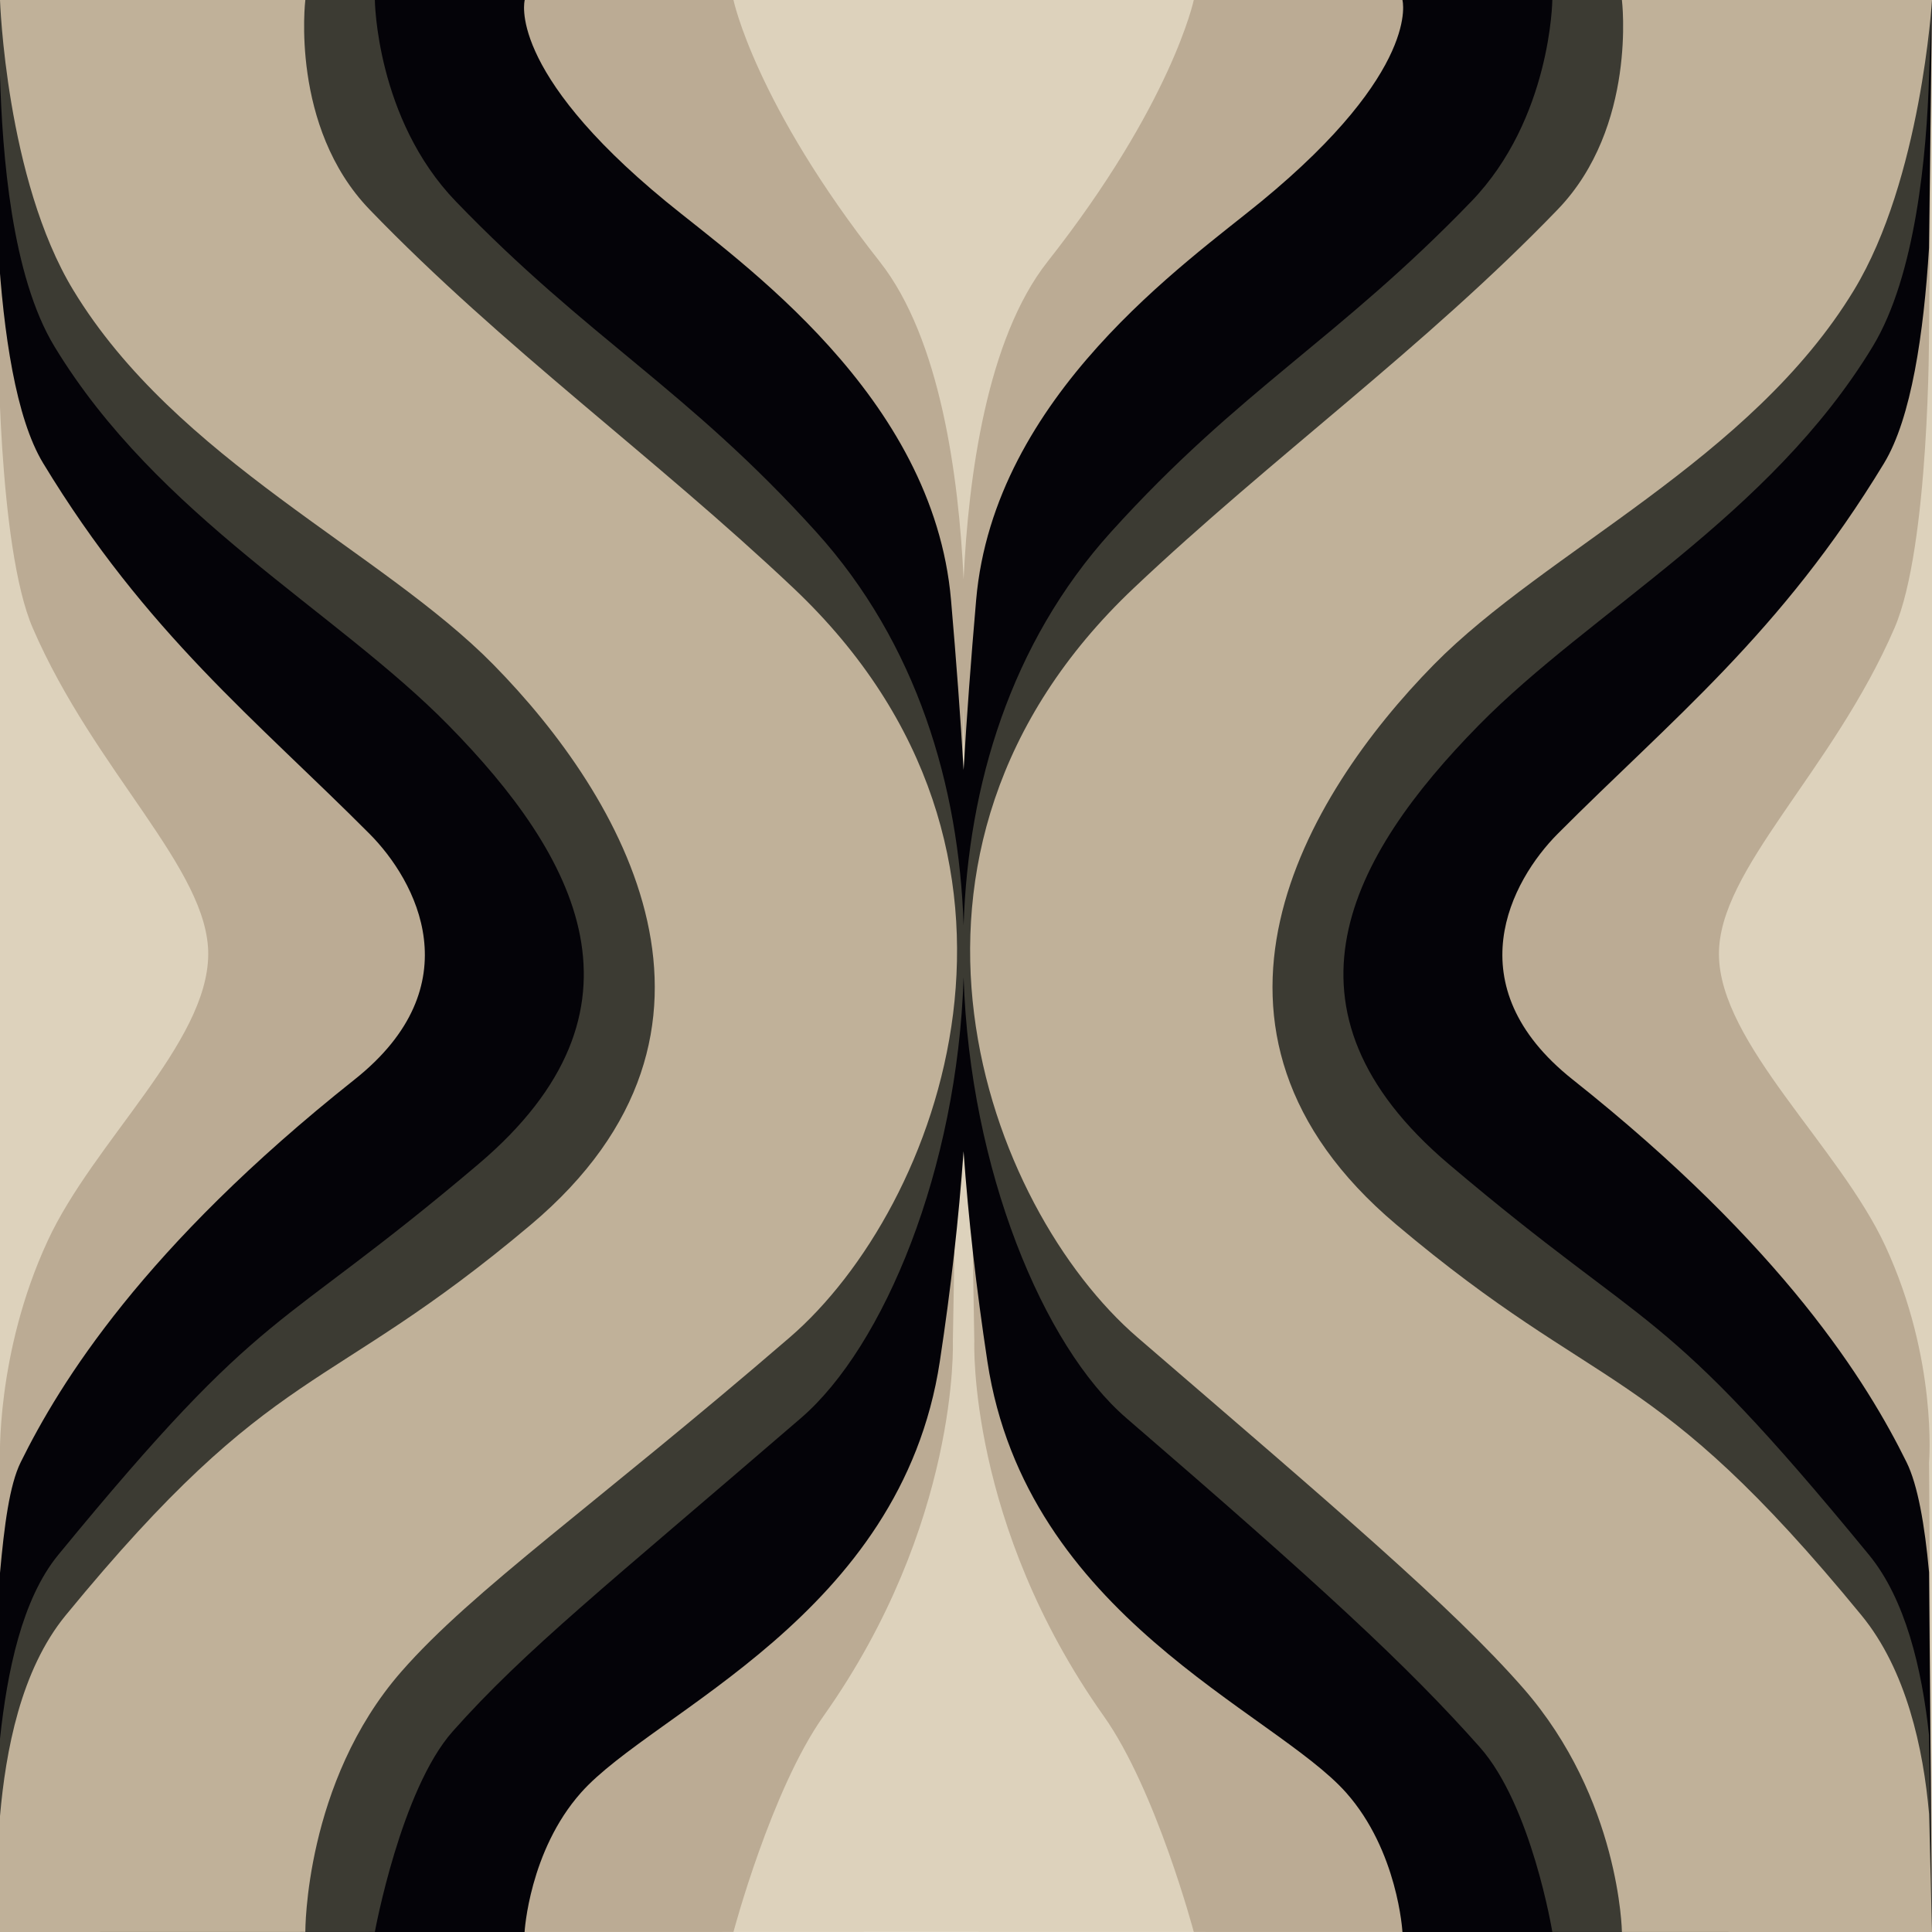
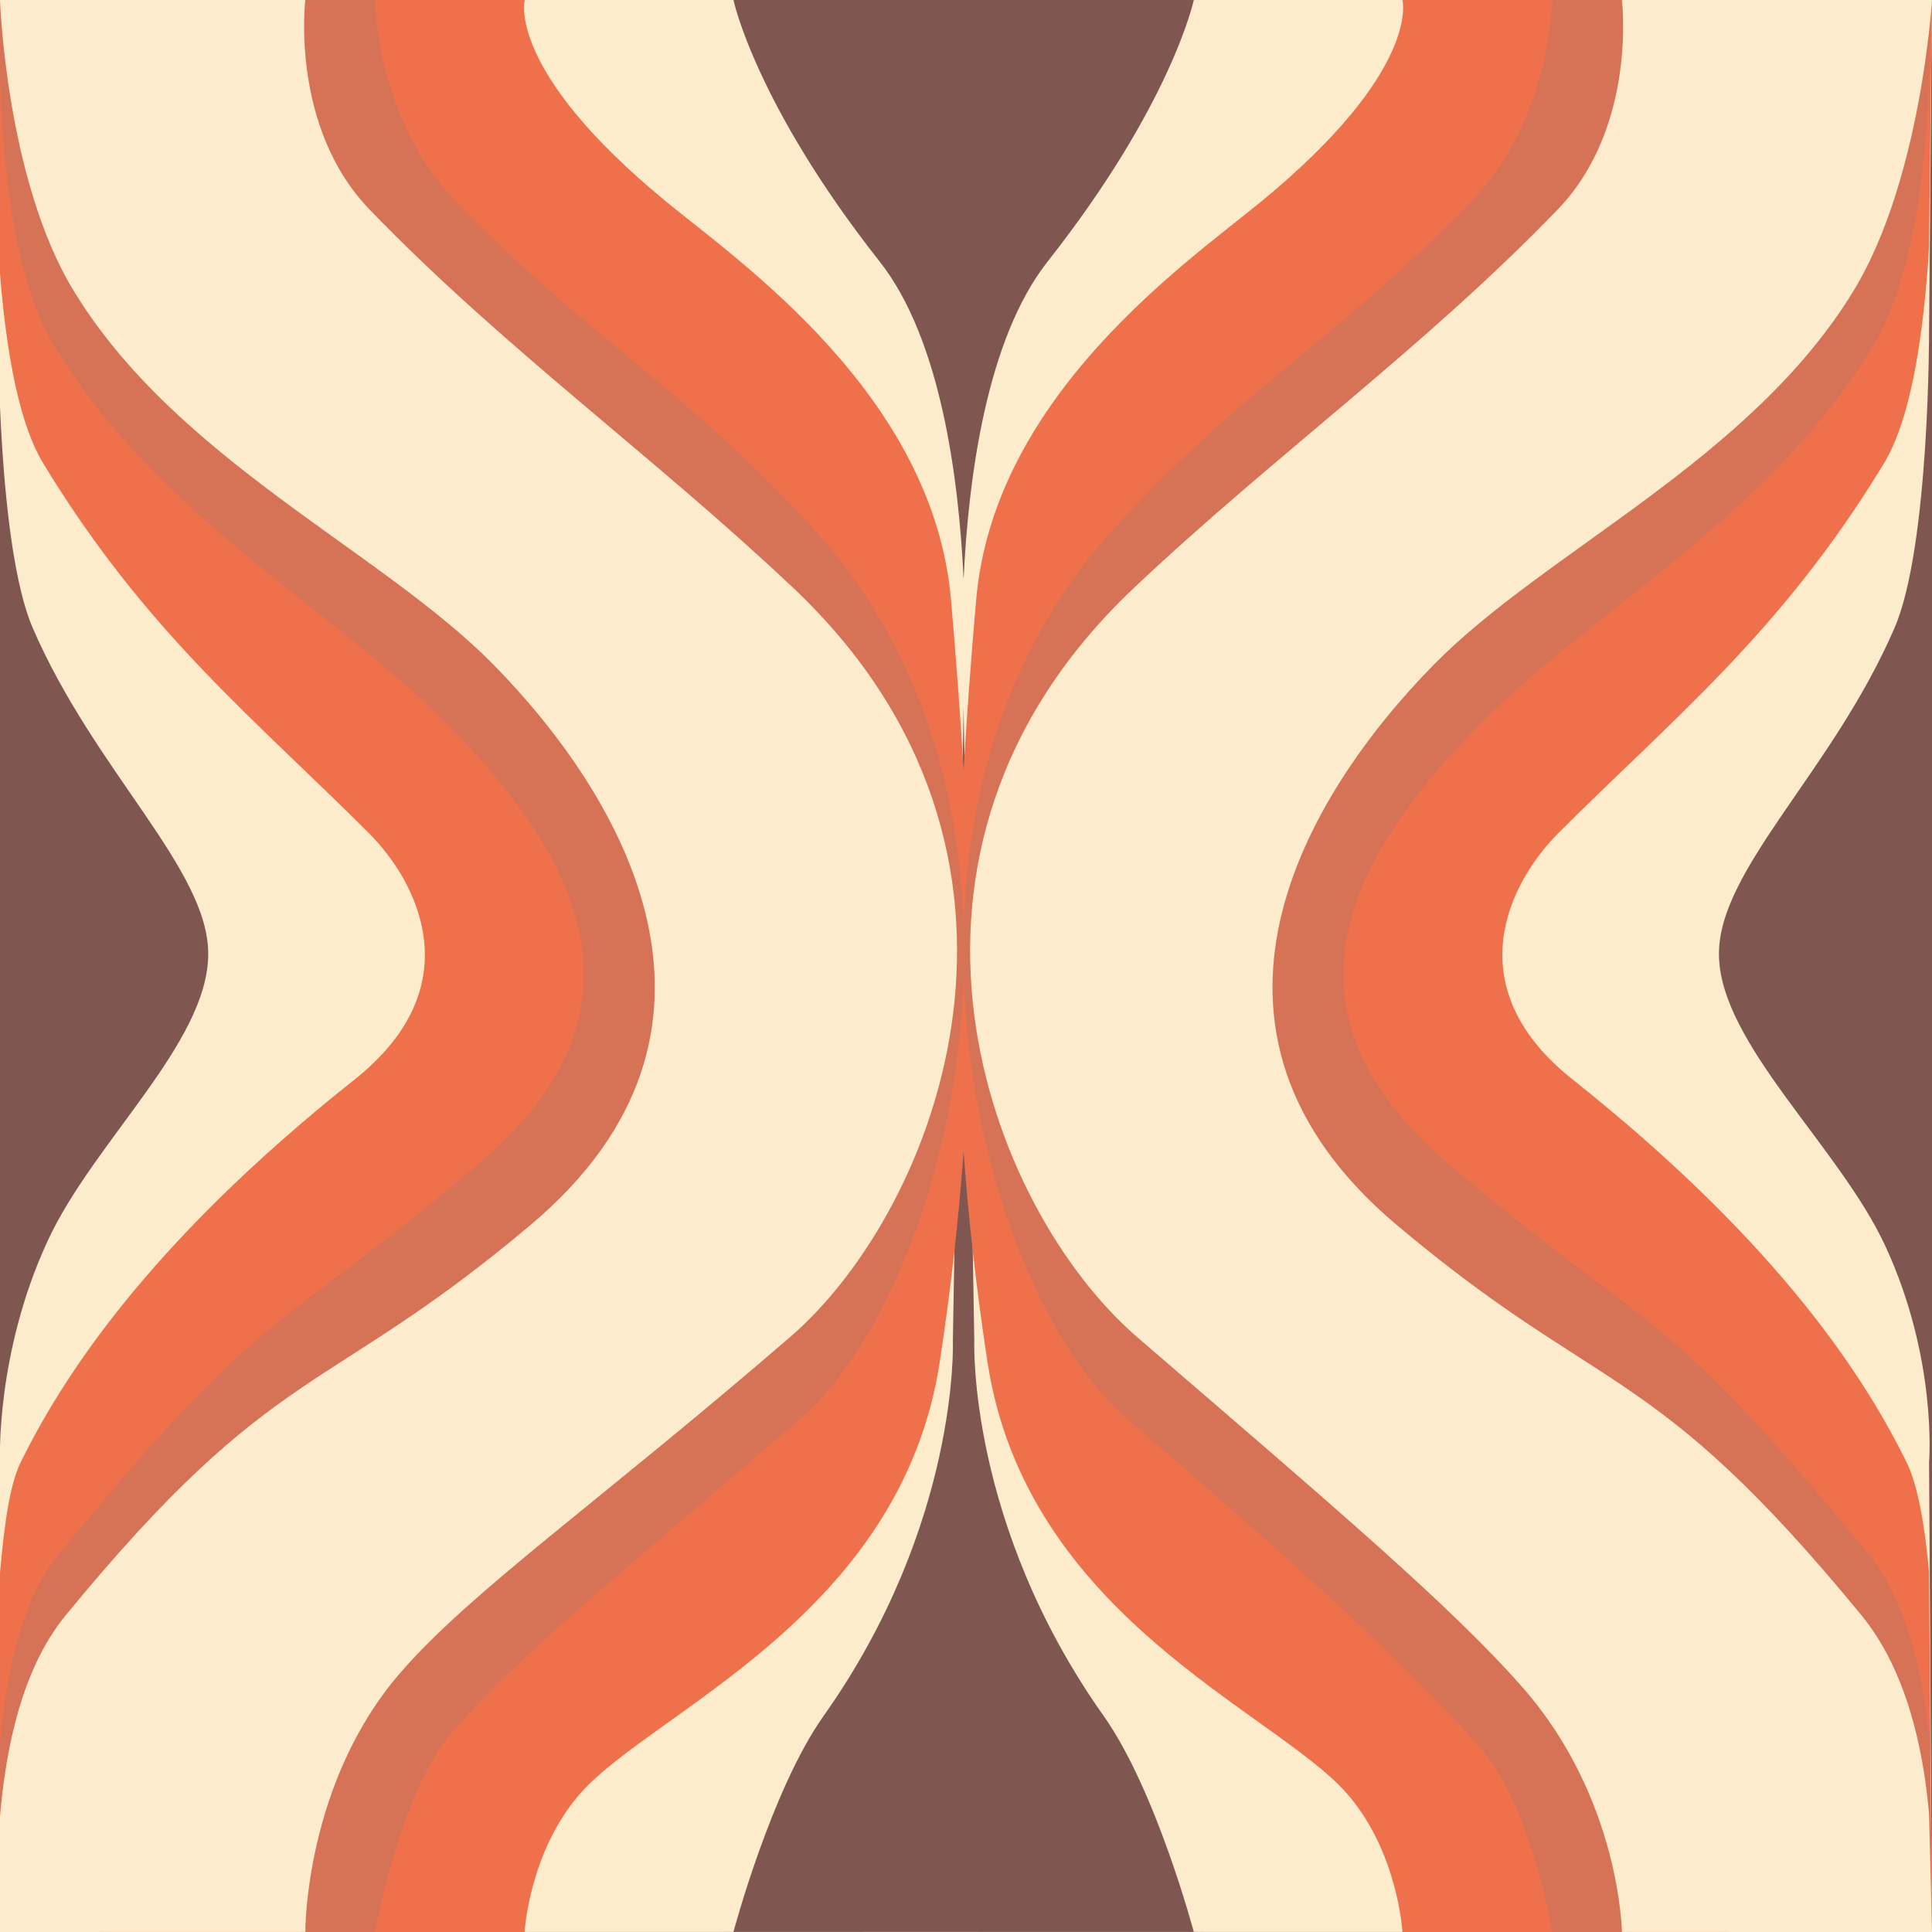
- <svg xmlns="http://www.w3.org/2000/svg" version="1.1" id="svg833" width="50" height="50" viewBox="0 0 50 50">
+ <svg xmlns="http://www.w3.org/2000/svg" viewBox="0 0 50 50" height="50" width="50" id="svg833" version="1.1">
  <defs id="defs837" />
  <g id="layer1">
-     <g id="g982">
-       <g id="g914">
-         <path d="M 0,0 V 50 L 22.701,49.998 H 24.938 L 50,50 V 0 H 24.938 22.701 Z" style="fill:#ddd2bc;fill-opacity:1;stroke:none;stroke-width:0.246;stroke-opacity:1" id="path950" />
-         <path d="m 0,0 -0.047,8.549 c 0,0 -0.018,5.594 0.895,7.705 1.609,3.721 4.56,6.248 4.541,8.453 -0.02,2.295 -2.966,4.834 -4.155,7.405 C -0.123,35.043 0,37.844 0,37.844 V 50 l 18.982,-0.002 c 0,0 0.976,-3.674 2.33,-5.586 3.524,-4.975 3.348,-9.697 3.348,-9.697 L 24.938,18.293 25.215,34.715 c 0,0 -0.175,4.722 3.35,9.697 1.354,1.912 2.33,5.586 2.33,5.586 L 50,50 49.924,37.844 c 0,0 0.225,-2.665 -1.131,-5.596 -1.189,-2.571 -4.287,-5.246 -4.307,-7.541 -0.019,-2.205 2.934,-4.733 4.543,-8.453 0.913,-2.111 0.895,-7.705 0.895,-7.705 L 50,0 H 30.895 c 0,0 -0.564,2.684 -3.787,6.775 C 25.536,8.771 25.061,12.35 24.938,14.992 24.814,12.35 24.341,8.771 22.77,6.775 19.546,2.684 18.982,0 18.982,0 Z" style="fill:#bbab94;fill-opacity:1;stroke:none;stroke-width:0.237;stroke-opacity:1" id="path890" />
-         <path d="m 0,0 -0.047,6.418 c 0.136,2.202 0.456,4.403 1.164,5.57 2.667,4.401 5.525,6.657 8.447,9.592 1.202,1.207 2.678,3.925 -0.389,6.359 C 3.712,32.276 1.547,35.793 0.535,37.844 0.245,38.432 0.111,39.482 0,40.707 V 50 h 13.576 c 0,0 0.119,-2.096 1.461,-3.607 1.87,-2.107 8.284,-4.565 9.285,-11.156 0.29,-1.906 0.489,-3.688 0.615,-5.441 0.126,1.754 0.328,3.536 0.617,5.441 1.001,6.591 7.413,9.049 9.283,11.156 C 36.179,47.904 36.295,50 36.295,50 H 50 l -0.076,-9.309 c -0.111,-1.224 -0.292,-2.26 -0.582,-2.848 -1.011,-2.051 -3.177,-5.567 -8.641,-9.904 -3.067,-2.435 -1.59,-5.152 -0.389,-6.359 2.922,-2.935 5.78,-5.191 8.447,-9.592 0.708,-1.167 1.028,-3.369 1.164,-5.57 L 50,0 H 36.295 c 0,0 0.494,1.805 -3.652,5.213 C 30.737,6.779 25.719,10.231 25.262,15.533 25.127,17.091 25.019,18.543 24.938,19.928 24.856,18.543 24.748,17.091 24.613,15.533 24.156,10.231 19.14,6.779 17.234,5.213 13.088,1.805 13.58,0 13.58,0 Z" style="fill:#040308;fill-opacity:1;stroke:none;stroke-width:0.235px;stroke-linecap:butt;stroke-linejoin:miter;stroke-opacity:1" id="path892" />
-         <path d="m 0,0 v 1.955 c 0.061,2.036 0.296,5.175 1.408,7.01 2.667,4.401 7.291,6.845 10.195,9.801 3.338,3.396 5.495,7.365 0.777,11.363 C 7.048,34.649 6.962,33.592 1.506,40.242 0.569,41.384 0.186,43.262 0,45 v 5 l 9.701,-0.002 c 0,0 0.673,-3.678 2.015,-5.19 1.87,-2.107 3.998,-3.786 9.015,-8.111 2.145,-1.85 4.046,-6.44 4.207,-11.406 0.161,4.966 2.064,9.557 4.209,11.406 5.017,4.325 7.278,6.41 9.148,8.517 1.342,1.511 1.879,4.784 1.879,4.784 L 50,50 49.924,44.912 C 49.738,43.174 49.308,41.384 48.371,40.242 42.915,33.592 42.829,34.649 37.496,30.129 32.778,26.13 34.936,22.162 38.273,18.766 41.178,15.81 45.799,13.365 48.467,8.965 49.579,7.13 49.863,3.991 49.924,1.955 L 50,0 h -9.826 c 0,0 -0.031,3.072 -2.096,5.213 -3.447,3.574 -5.983,4.856 -9.32,8.549 C 26.141,16.657 25.056,20.344 24.938,23.947 24.819,20.344 23.736,16.657 21.119,13.762 17.782,10.069 15.244,8.787 11.797,5.213 9.732,3.072 9.701,0 9.701,0 Z" style="fill:#3c3b33;fill-opacity:1;stroke:none;stroke-width:0.235px;stroke-linecap:butt;stroke-linejoin:miter;stroke-opacity:1" id="path894" />
-         <path d="m 0,0 c 0,0 0.155,4.637 1.895,7.506 2.667,4.401 7.971,6.74 10.875,9.695 3.338,3.396 6.951,9.451 0.971,14.492 C 8.396,36.198 7.155,35.154 1.699,41.805 0.537,43.222 0.147,45.314 0,47 v 3 l 7.902,-0.002 c 0,0 -0.023,-3.869 2.484,-6.736 1.855,-2.122 5.036,-4.326 10.053,-8.651 3.879,-3.345 7.361,-12.521 0.096,-19.391 C 16.939,11.82 13.011,8.996 9.564,5.422 7.499,3.281 7.902,0 7.902,0 Z m 41.975,0 c 0,0 0.403,3.281 -1.662,5.422 -3.447,3.574 -7.377,6.398 -10.973,9.799 -7.265,6.87 -3.782,16.046 0.098,19.391 5.017,4.325 8.128,6.957 9.984,9.079 2.507,2.867 2.553,6.308 2.553,6.308 L 50,50 49.924,46.941 C 49.777,45.255 49.338,43.222 48.176,41.805 42.72,35.154 41.481,36.198 36.137,31.693 30.157,26.652 33.77,20.598 37.107,17.201 40.012,14.246 45.315,11.906 47.982,7.506 49.722,4.637 50,0 50,0 Z" style="fill:#c0b199;fill-opacity:1;stroke:none;stroke-width:0.235px;stroke-linecap:butt;stroke-linejoin:miter;stroke-opacity:1" id="path896" />
-       </g>
-     </g>
+     <path id="path950" style="fill:#7f5650;fill-opacity:1;stroke:none;stroke-width:0.246;stroke-opacity:1" d="M 0,0 V 50 L 22.701,49.998 H 24.938 L 50,50 V 0 H 24.938 22.701 Z" />
+     <path id="path890" style="fill:#fceccb;fill-opacity:1;stroke:none;stroke-width:0.237;stroke-opacity:1" d="m 0,0 -0.047,8.549 c 0,0 -0.018,5.594 0.895,7.705 1.609,3.721 4.56,6.248 4.541,8.453 -0.02,2.295 -2.966,4.834 -4.155,7.405 C -0.123,35.043 0,37.844 0,37.844 V 50 l 18.982,-0.002 c 0,0 0.976,-3.674 2.33,-5.586 3.524,-4.975 3.348,-9.697 3.348,-9.697 L 24.938,18.293 25.215,34.715 c 0,0 -0.175,4.722 3.35,9.697 1.354,1.912 2.33,5.586 2.33,5.586 L 50,50 49.924,37.844 c 0,0 0.225,-2.665 -1.131,-5.596 -1.189,-2.571 -4.287,-5.246 -4.307,-7.541 -0.019,-2.205 2.934,-4.733 4.543,-8.453 0.913,-2.111 0.895,-7.705 0.895,-7.705 L 50,0 H 30.895 c 0,0 -0.564,2.684 -3.787,6.775 C 25.536,8.771 25.061,12.35 24.938,14.992 24.814,12.35 24.341,8.771 22.77,6.775 19.546,2.684 18.982,0 18.982,0 Z" />
+     <path id="path892" style="fill:#ef714c;fill-opacity:1;stroke:none;stroke-width:0.235px;stroke-linecap:butt;stroke-linejoin:miter;stroke-opacity:1" d="m 0,0 -0.047,6.418 c 0.136,2.202 0.456,4.403 1.164,5.57 2.667,4.401 5.525,6.657 8.447,9.592 1.202,1.207 2.678,3.925 -0.389,6.359 C 3.712,32.276 1.547,35.793 0.535,37.844 0.245,38.432 0.111,39.482 0,40.707 V 50 h 13.576 c 0,0 0.119,-2.096 1.461,-3.607 1.87,-2.107 8.284,-4.565 9.285,-11.156 0.29,-1.906 0.489,-3.688 0.615,-5.441 0.126,1.754 0.328,3.536 0.617,5.441 1.001,6.591 7.413,9.049 9.283,11.156 C 36.179,47.904 36.295,50 36.295,50 H 50 l -0.076,-9.309 c -0.111,-1.224 -0.292,-2.26 -0.582,-2.848 -1.011,-2.051 -3.177,-5.567 -8.641,-9.904 -3.067,-2.435 -1.59,-5.152 -0.389,-6.359 2.922,-2.935 5.78,-5.191 8.447,-9.592 0.708,-1.167 1.028,-3.369 1.164,-5.57 L 50,0 H 36.295 c 0,0 0.494,1.805 -3.652,5.213 C 30.737,6.779 25.719,10.231 25.262,15.533 25.127,17.091 25.019,18.543 24.938,19.928 24.856,18.543 24.748,17.091 24.613,15.533 24.156,10.231 19.14,6.779 17.234,5.213 13.088,1.805 13.58,0 13.58,0 Z" />
+     <path id="path894" style="fill:#d67255;fill-opacity:1;stroke:none;stroke-width:0.235px;stroke-linecap:butt;stroke-linejoin:miter;stroke-opacity:1" d="m 0,0 v 1.955 c 0.061,2.036 0.296,5.175 1.408,7.01 2.667,4.401 7.291,6.845 10.195,9.801 3.338,3.396 5.495,7.365 0.777,11.363 C 7.048,34.649 6.962,33.592 1.506,40.242 0.569,41.384 0.186,43.262 0,45 v 5 l 9.701,-0.002 c 0,0 0.673,-3.678 2.015,-5.19 1.87,-2.107 3.998,-3.786 9.015,-8.111 2.145,-1.85 4.046,-6.44 4.207,-11.406 0.161,4.966 2.064,9.557 4.209,11.406 5.017,4.325 7.278,6.41 9.148,8.517 1.342,1.511 1.879,4.784 1.879,4.784 L 50,50 49.924,44.912 C 49.738,43.174 49.308,41.384 48.371,40.242 42.915,33.592 42.829,34.649 37.496,30.129 32.778,26.13 34.936,22.162 38.273,18.766 41.178,15.81 45.799,13.365 48.467,8.965 49.579,7.13 49.863,3.991 49.924,1.955 L 50,0 h -9.826 c 0,0 -0.031,3.072 -2.096,5.213 -3.447,3.574 -5.983,4.856 -9.32,8.549 C 26.141,16.657 25.056,20.344 24.938,23.947 24.819,20.344 23.736,16.657 21.119,13.762 17.782,10.069 15.244,8.787 11.797,5.213 9.732,3.072 9.701,0 9.701,0 Z" />
+     <path id="path896" style="fill:#fcebcd;fill-opacity:1;stroke:none;stroke-width:0.235px;stroke-linecap:butt;stroke-linejoin:miter;stroke-opacity:1" d="m 0,0 c 0,0 0.155,4.637 1.895,7.506 2.667,4.401 7.971,6.74 10.875,9.695 3.338,3.396 6.951,9.451 0.971,14.492 C 8.396,36.198 7.155,35.154 1.699,41.805 0.537,43.222 0.147,45.314 0,47 v 3 l 7.902,-0.002 c 0,0 -0.023,-3.869 2.484,-6.736 1.855,-2.122 5.036,-4.326 10.053,-8.651 3.879,-3.345 7.361,-12.521 0.096,-19.391 C 16.939,11.82 13.011,8.996 9.564,5.422 7.499,3.281 7.902,0 7.902,0 Z m 41.975,0 c 0,0 0.403,3.281 -1.662,5.422 -3.447,3.574 -7.377,6.398 -10.973,9.799 -7.265,6.87 -3.782,16.046 0.098,19.391 5.017,4.325 8.128,6.957 9.984,9.079 2.507,2.867 2.553,6.308 2.553,6.308 L 50,50 49.924,46.941 C 49.777,45.255 49.338,43.222 48.176,41.805 42.72,35.154 41.481,36.198 36.137,31.693 30.157,26.652 33.77,20.598 37.107,17.201 40.012,14.246 45.315,11.906 47.982,7.506 49.722,4.637 50,0 50,0 Z" />
  </g>
</svg>
